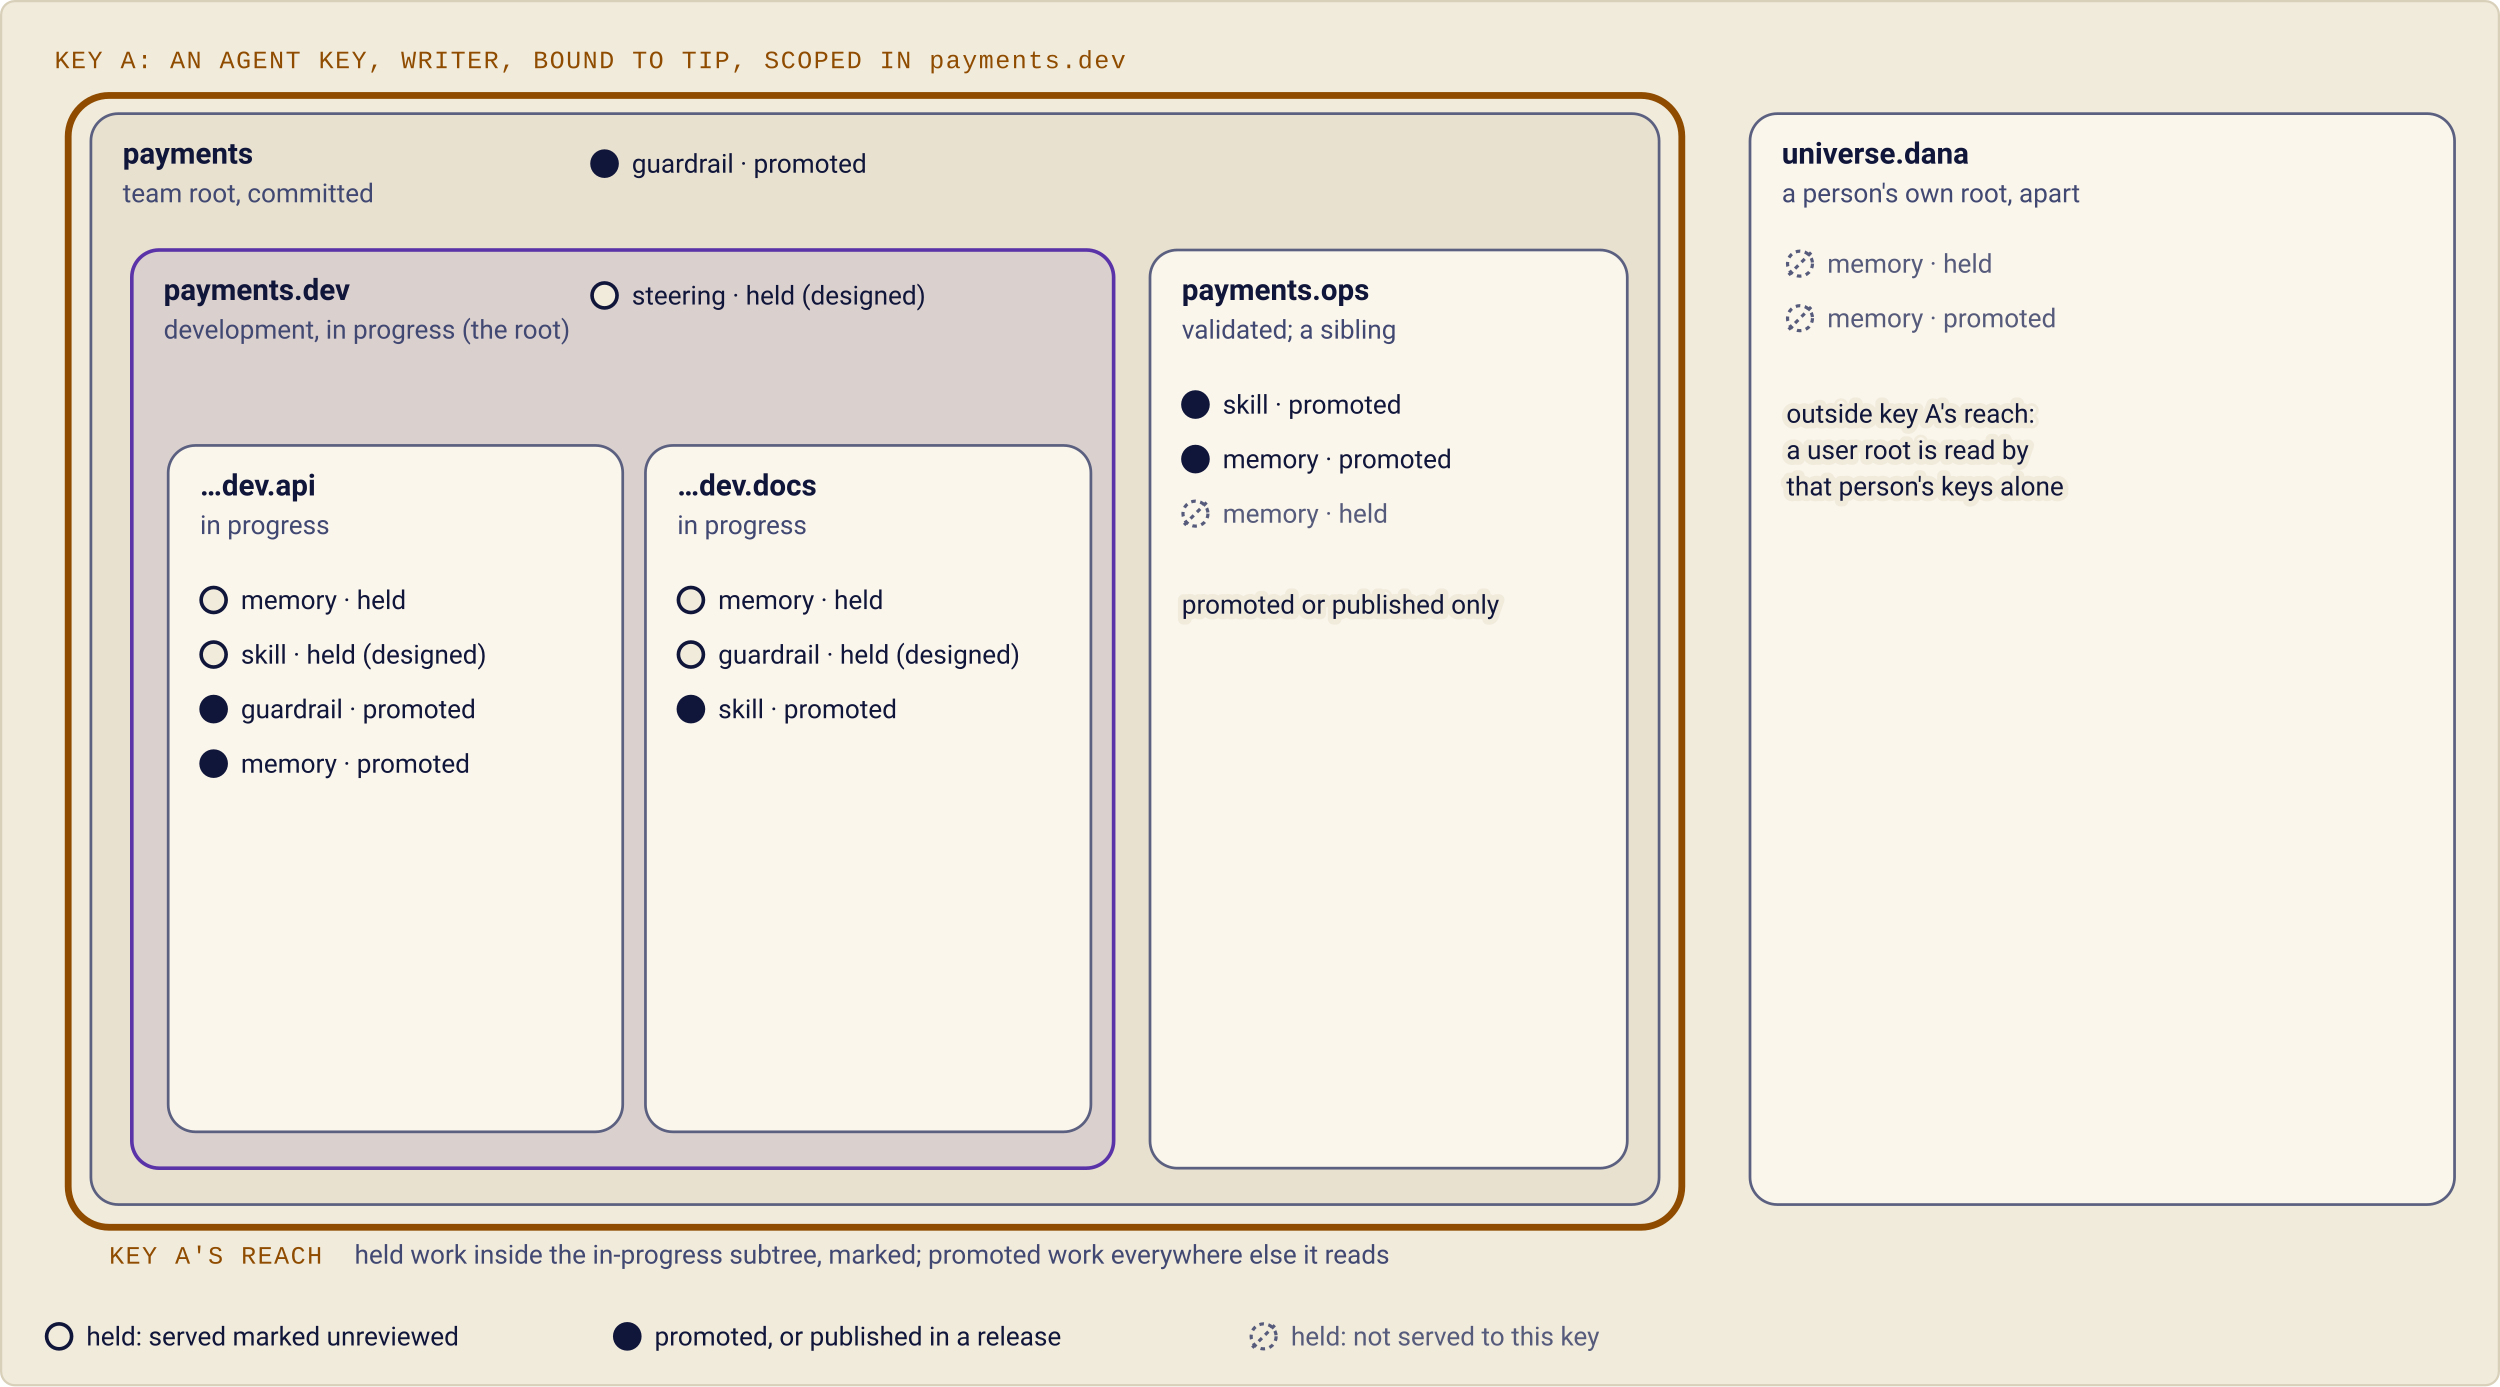
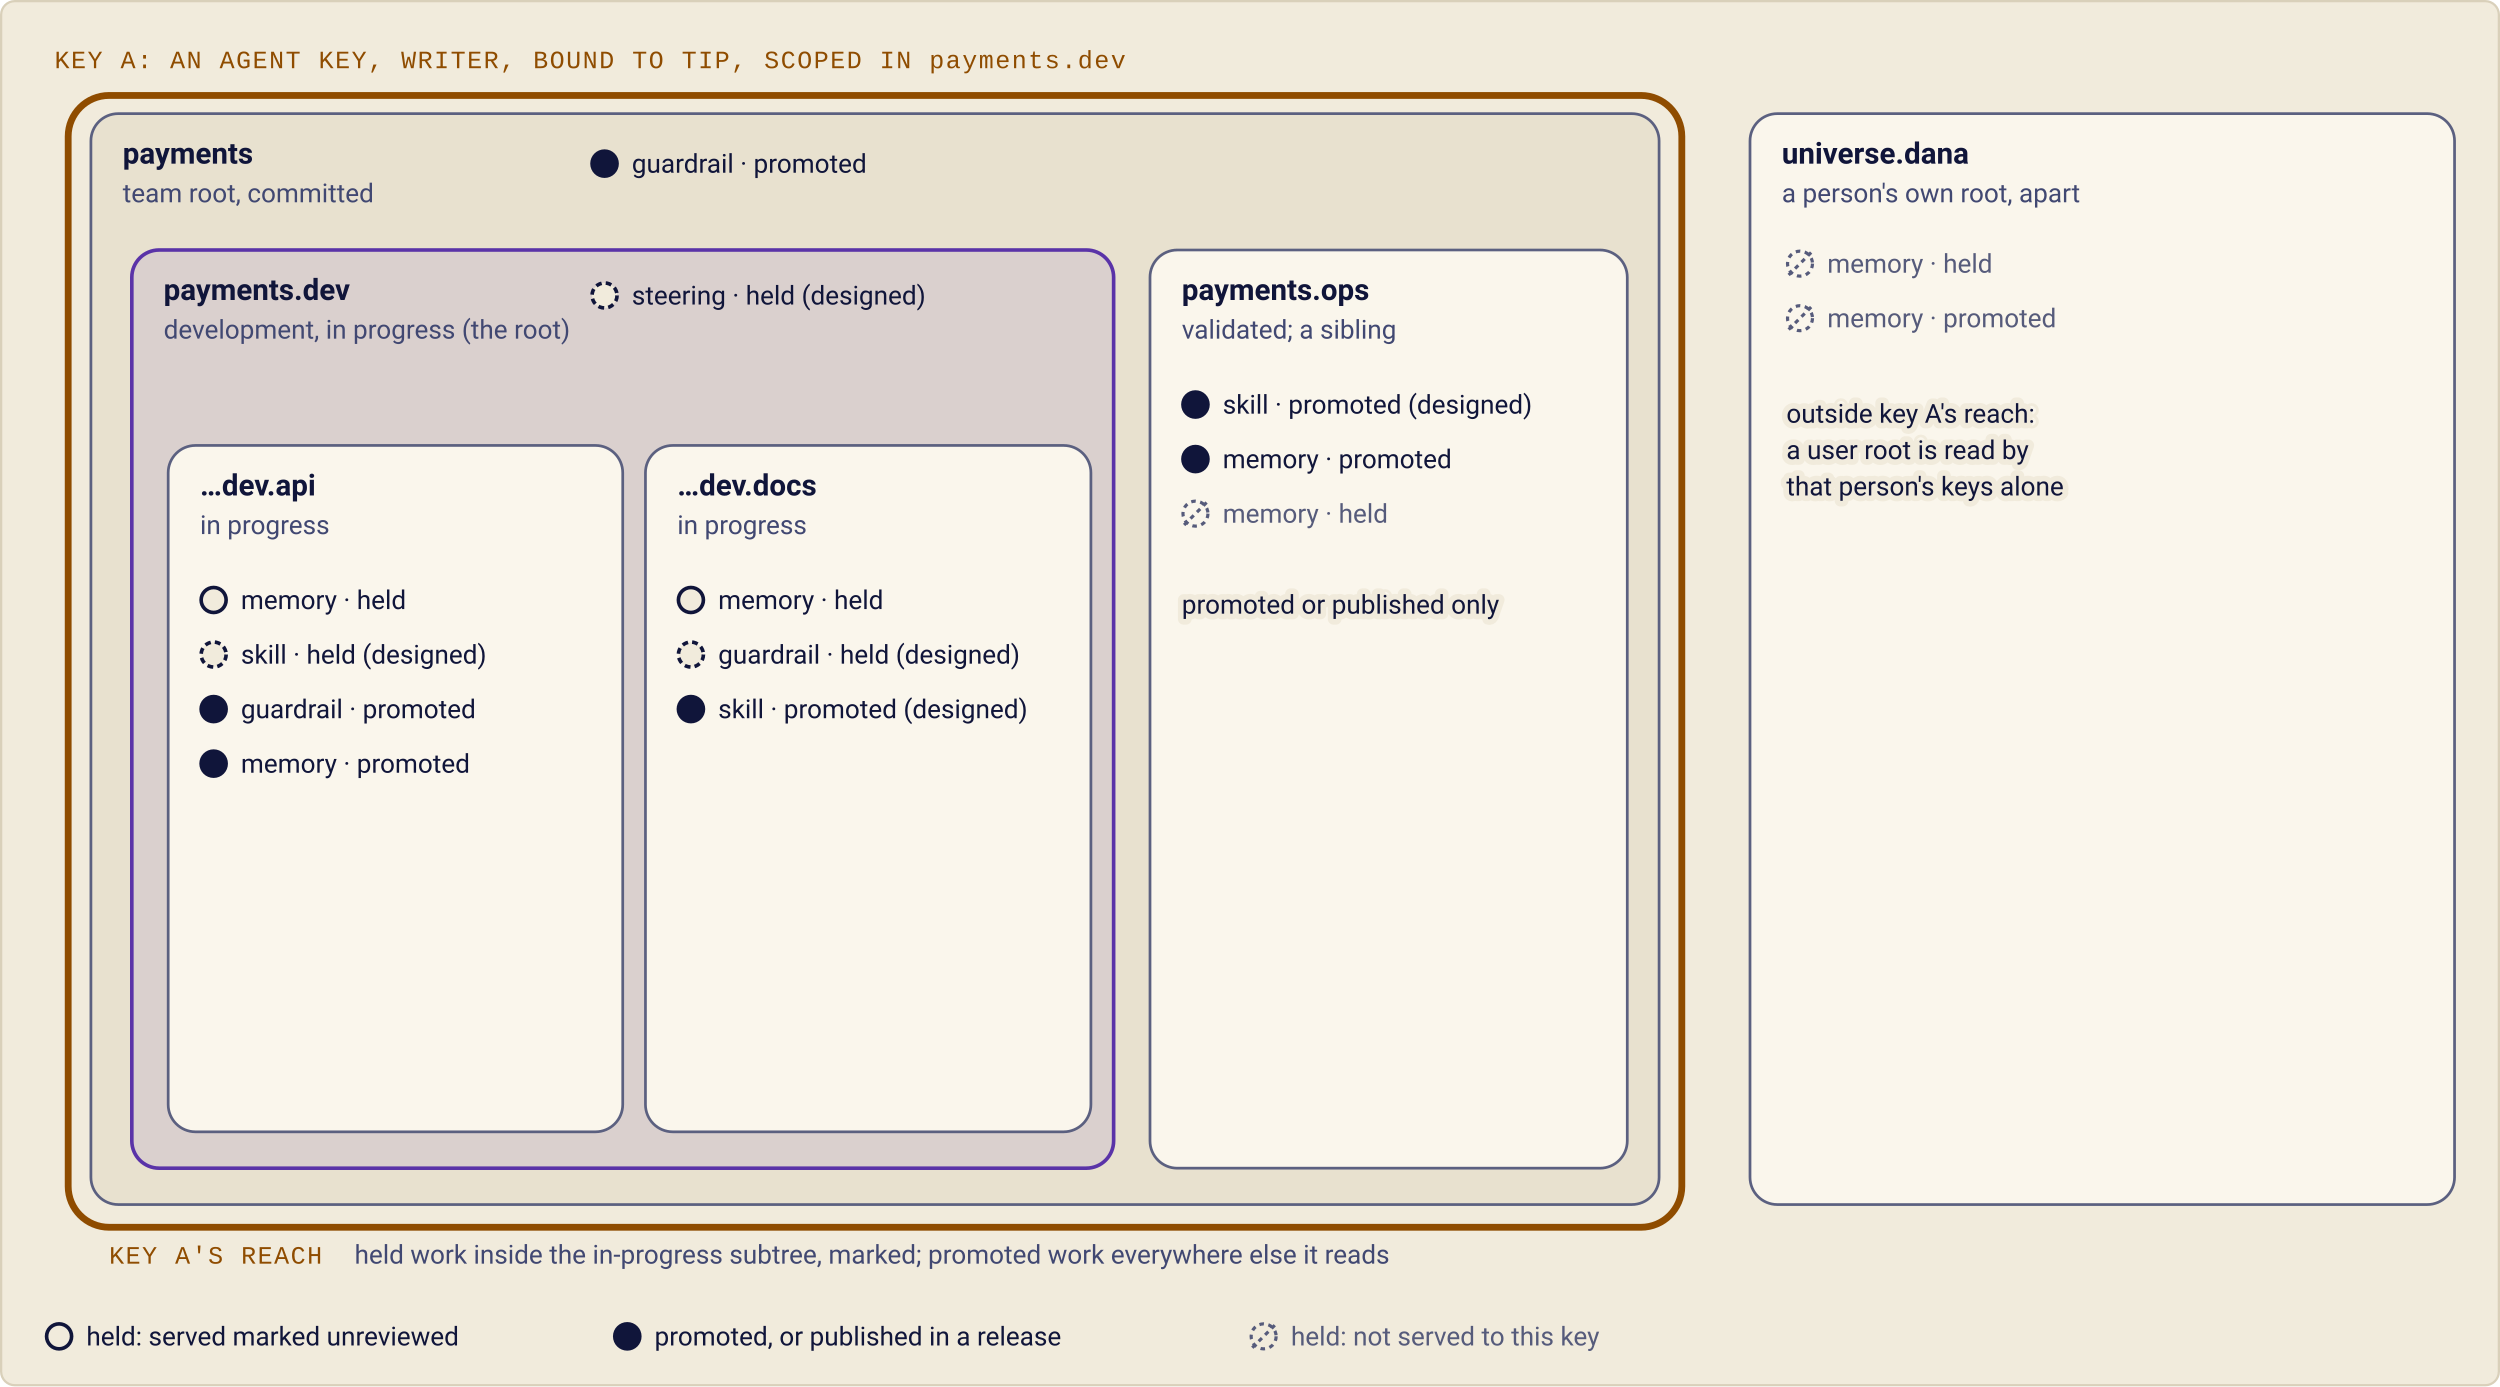
<svg xmlns="http://www.w3.org/2000/svg" width="1100" height="610" viewBox="0 0 1100 610" role="img" aria-labelledby="title desc">
  <style>
.plate{fill:#f1ebdc;stroke:#d9d0ba}
text{font-family:system-ui,-apple-system,"Segoe UI",Roboto,"Helvetica Neue",Arial,sans-serif}
.box{fill:#faf6ec;stroke:#5b6080;stroke-width:1.3}
.box.soft{fill:#e8e1cf}
.box.acc{fill:#8f4c001a;stroke:#8f4c00}
.box.ip{fill:#6a3fc41a;stroke:#5a33a8}
.box.plan{stroke-dasharray:5 4}
.zone{fill:none;stroke:#8f4c00;stroke-width:1.3;stroke-dasharray:6 5}
.zone.ip{stroke:#5a33a8}
.lane{fill:none;stroke:#d9d0ba;stroke-width:1}
.tree{fill:none;stroke:#d9d0ba;stroke-width:1.6}
.t{fill:#10153a;font-size:13px;font-weight:700}
.s{fill:#414872;font-size:11.5px}
.lanet{fill:#565b7b;font-size:11px;font-family:ui-monospace,SFMono-Regular,Menlo,Consolas,"Liberation Mono",monospace;letter-spacing:.06em}
.lanet.hi{fill:#8f4c00}
.e{fill:none;stroke:#5b6080;stroke-width:1.3}
.e.acc{stroke:#8f4c00}
.e.ip{stroke:#5a33a8}
.e.dash{stroke-dasharray:5 4}
.ah{fill:#5b6080}
.aha{fill:#8f4c00}
.ahi{fill:#5a33a8}
.el{fill:#10153a;font-size:11.5px;paint-order:stroke;stroke:#f1ebdc;stroke-width:5px;stroke-linejoin:round}
.acct{fill:#8f4c00;font-size:11.5px;font-weight:700;paint-order:stroke;stroke:#f1ebdc;stroke-width:5px;stroke-linejoin:round}
.ipt{fill:#5a33a8;font-size:11.5px;font-weight:700;paint-order:stroke;stroke:#f1ebdc;stroke-width:5px;stroke-linejoin:round}
.tag{fill:#f1ebdc;stroke:#565b7b;stroke-dasharray:3 2}
.tagt{fill:#565b7b;font-size:10px;font-family:ui-monospace,SFMono-Regular,Menlo,Consolas,"Liberation Mono",monospace;letter-spacing:.04em}
.reg{fill:#faf6ec;stroke:#5b6080;stroke-width:1.2}
.reg.outer{fill:#e8e1cf}
.reg.ip{fill:#6a3fc41a;stroke:#5a33a8;stroke-width:1.6}
.reg.plan{stroke-dasharray:5 4}
.reach{fill:none;stroke:#8f4c00;stroke-width:3}
.reach.b{stroke:#2f6690}
.reach.plan{stroke-dasharray:9 5}
.gh{fill:#f1ebdc;stroke:#10153a;stroke-width:1.6}
.gs{fill:#10153a;stroke:#10153a;stroke-width:1.6}
+ .gh.plan{stroke-dasharray:2.6 1.8}
.gx{fill:none;stroke:#565b7b;stroke-width:1.4;stroke-dasharray:2 2}
.it{fill:#10153a;font-size:11.5px}
.it.dim{fill:#565b7b}
.icet{fill:#2f6690;font-size:11.5px;font-weight:700;paint-order:stroke;stroke:#f1ebdc;stroke-width:5px;stroke-linejoin:round}
.no{fill:none;stroke:#962a33;stroke-width:2}
@media (prefers-color-scheme: dark) {
.plate{fill:#0a0d22;stroke:#262c52}
text{font-family:system-ui,-apple-system,"Segoe UI",Roboto,"Helvetica Neue",Arial,sans-serif}
.box{fill:#0e1230;stroke:#5f7fa3;stroke-width:1.3}
.box.soft{fill:#111638}
.box.acc{fill:#f6a83e24;stroke:#f6a83e}
.box.ip{fill:#b48af229;stroke:#bb95f4}
.box.plan{stroke-dasharray:5 4}
.zone{fill:none;stroke:#f6a83e;stroke-width:1.3;stroke-dasharray:6 5}
.zone.ip{stroke:#bb95f4}
.lane{fill:none;stroke:#262c52;stroke-width:1}
.tree{fill:none;stroke:#262c52;stroke-width:1.6}
.t{fill:#efe9da;font-size:13px;font-weight:700}
.s{fill:#b7b4c6;font-size:11.5px}
.lanet{fill:#8c8fa8;font-size:11px;font-family:ui-monospace,SFMono-Regular,Menlo,Consolas,"Liberation Mono",monospace;letter-spacing:.06em}
.lanet.hi{fill:#f6a83e}
.e{fill:none;stroke:#5f7fa3;stroke-width:1.3}
.e.acc{stroke:#f6a83e}
.e.ip{stroke:#bb95f4}
.e.dash{stroke-dasharray:5 4}
.ah{fill:#5f7fa3}
.aha{fill:#f6a83e}
.ahi{fill:#bb95f4}
.el{fill:#efe9da;font-size:11.5px;paint-order:stroke;stroke:#0a0d22;stroke-width:5px;stroke-linejoin:round}
.acct{fill:#f6a83e;font-size:11.5px;font-weight:700;paint-order:stroke;stroke:#0a0d22;stroke-width:5px;stroke-linejoin:round}
.ipt{fill:#bb95f4;font-size:11.5px;font-weight:700;paint-order:stroke;stroke:#0a0d22;stroke-width:5px;stroke-linejoin:round}
.tag{fill:#0a0d22;stroke:#8c8fa8;stroke-dasharray:3 2}
.tagt{fill:#8c8fa8;font-size:10px;font-family:ui-monospace,SFMono-Regular,Menlo,Consolas,"Liberation Mono",monospace;letter-spacing:.04em}
.reg{fill:#0e1230;stroke:#5f7fa3;stroke-width:1.2}
.reg.outer{fill:#111638}
.reg.ip{fill:#b48af229;stroke:#bb95f4;stroke-width:1.6}
.reg.plan{stroke-dasharray:5 4}
.reach{fill:none;stroke:#f6a83e;stroke-width:3}
.reach.b{stroke:#9fc6e6}
.reach.plan{stroke-dasharray:9 5}
.gh{fill:#0a0d22;stroke:#efe9da;stroke-width:1.6}
.gs{fill:#efe9da;stroke:#efe9da;stroke-width:1.6}
+ .gh.plan{stroke-dasharray:2.6 1.8}
.gx{fill:none;stroke:#8c8fa8;stroke-width:1.4;stroke-dasharray:2 2}
.it{fill:#efe9da;font-size:11.5px}
.it.dim{fill:#8c8fa8}
.icet{fill:#9fc6e6;font-size:11.5px;font-weight:700;paint-order:stroke;stroke:#0a0d22;stroke-width:5px;stroke-linejoin:round}
.no{fill:none;stroke:#e99393;stroke-width:2}
}
</style>
  <defs>
    <marker id="a" viewBox="0 0 10 10" refX="9" refY="5" markerWidth="7" markerHeight="7" orient="auto-start-reverse">
      <path class="ah" d="M0 0 L10 5 L0 10 z" />
    </marker>
    <marker id="aa" viewBox="0 0 10 10" refX="9" refY="5" markerWidth="7" markerHeight="7" orient="auto-start-reverse">
      <path class="aha" d="M0 0 L10 5 L0 10 z" />
    </marker>
    <marker id="ai" viewBox="0 0 10 10" refX="9" refY="5" markerWidth="7" markerHeight="7" orient="auto-start-reverse">
      <path class="ahi" d="M0 0 L10 5 L0 10 z" />
    </marker>
  </defs>
  <rect class="plate" x="0.5" y="0.5" width="1099" height="609" rx="6" />
  <text class="lanet hi" x="24" y="30">KEY A: AN AGENT KEY, WRITER, BOUND TO TIP, SCOPED IN payments.dev</text>
  <rect class="reg outer" x="40" y="50" width="690" height="480" rx="12" />
  <text class="t" x="54" y="72">payments</text>
  <text class="s" x="54" y="89">team root, committed</text>
  <circle class="gs" cx="266" cy="72" r="5.5" />
  <text class="it" x="278" y="76">guardrail · promoted</text>
  <rect class="reg ip" x="58" y="110" width="432" height="404" rx="12" />
  <text class="t" x="72" y="132">payments.dev</text>
  <text class="s" x="72" y="149">development, in progress (the root)</text>
-   <circle class="gh" cx="266" cy="130" r="5.5" />
+   <circle class="gh plan" cx="266" cy="130" r="5.5" />
  <text class="it" x="278" y="134">steering · held (designed)</text>
  <rect class="reg " x="74" y="196" width="200" height="302" rx="12" />
  <text class="t" x="88" y="218">…dev.api</text>
  <text class="s" x="88" y="235">in progress</text>
  <circle class="gh" cx="94" cy="264" r="5.5" />
  <text class="it" x="106" y="268">memory · held</text>
-   <circle class="gh" cx="94" cy="288" r="5.5" />
+   <circle class="gh plan" cx="94" cy="288" r="5.5" />
  <text class="it" x="106" y="292">skill · held (designed)</text>
  <circle class="gs" cx="94" cy="312" r="5.5" />
  <text class="it" x="106" y="316">guardrail · promoted</text>
  <circle class="gs" cx="94" cy="336" r="5.5" />
  <text class="it" x="106" y="340">memory · promoted</text>
  <rect class="reg " x="284" y="196" width="196" height="302" rx="12" />
  <text class="t" x="298" y="218">…dev.docs</text>
  <text class="s" x="298" y="235">in progress</text>
  <circle class="gh" cx="304" cy="264" r="5.5" />
  <text class="it" x="316" y="268">memory · held</text>
-   <circle class="gh" cx="304" cy="288" r="5.5" />
+   <circle class="gh plan" cx="304" cy="288" r="5.5" />
  <text class="it" x="316" y="292">guardrail · held (designed)</text>
-   <circle class="gs" cx="304" cy="312" r="5.5" />
-   <text class="it" x="316" y="316">skill · promoted</text>
+   <circle class="gs plan" cx="304" cy="312" r="5.5" />
+   <text class="it" x="316" y="316">skill · promoted (designed)</text>
  <rect class="reg " x="506" y="110" width="210" height="404" rx="12" />
  <text class="t" x="520" y="132">payments.ops</text>
  <text class="s" x="520" y="149">validated; a sibling</text>
-   <circle class="gs" cx="526" cy="178" r="5.5" />
-   <text class="it" x="538" y="182">skill · promoted</text>
+   <circle class="gs plan" cx="526" cy="178" r="5.5" />
+   <text class="it" x="538" y="182">skill · promoted (designed)</text>
  <circle class="gs" cx="526" cy="202" r="5.5" />
  <text class="it" x="538" y="206">memory · promoted</text>
  <circle class="gx" cx="526" cy="226" r="5.5" />
  <path class="gx" d="M521 231 L531 221" />
  <text class="it dim" x="538" y="230">memory · held</text>
  <text class="el" x="520" y="270">promoted or published only</text>
  <rect class="reach " x="30" y="42" width="710" height="498" rx="18" />
  <text class="lanet hi" x="48" y="556">KEY A'S REACH</text>
  <text class="s" x="156" y="556">held work inside the in-progress subtree, marked; promoted work everywhere else it reads</text>
  <rect class="reg " x="770" y="50" width="310" height="480" rx="12" />
  <text class="t" x="784" y="72">universe.dana</text>
  <text class="s" x="784" y="89">a person's own root, apart</text>
  <circle class="gx" cx="792" cy="116" r="5.5" />
  <path class="gx" d="M787 121 L797 111" />
  <text class="it dim" x="804" y="120">memory · held</text>
  <circle class="gx" cx="792" cy="140" r="5.5" />
  <path class="gx" d="M787 145 L797 135" />
  <text class="it dim" x="804" y="144">memory · promoted</text>
  <text class="el" x="786" y="186">outside key A's reach:</text>
  <text class="el" x="786" y="202">a user root is read by</text>
  <text class="el" x="786" y="218">that person's keys alone</text>
  <circle class="gh" cx="26" cy="588" r="5.5" />
  <text class="it" x="38" y="592">held: served marked unreviewed</text>
  <circle class="gs" cx="276" cy="588" r="5.5" />
  <text class="it" x="288" y="592">promoted, or published in a release</text>
  <circle class="gx" cx="556" cy="588" r="5.5" />
  <path class="gx" d="M551 593 L561 583" />
  <text class="it dim" x="568" y="592">held: not served to this key</text>
</svg>
